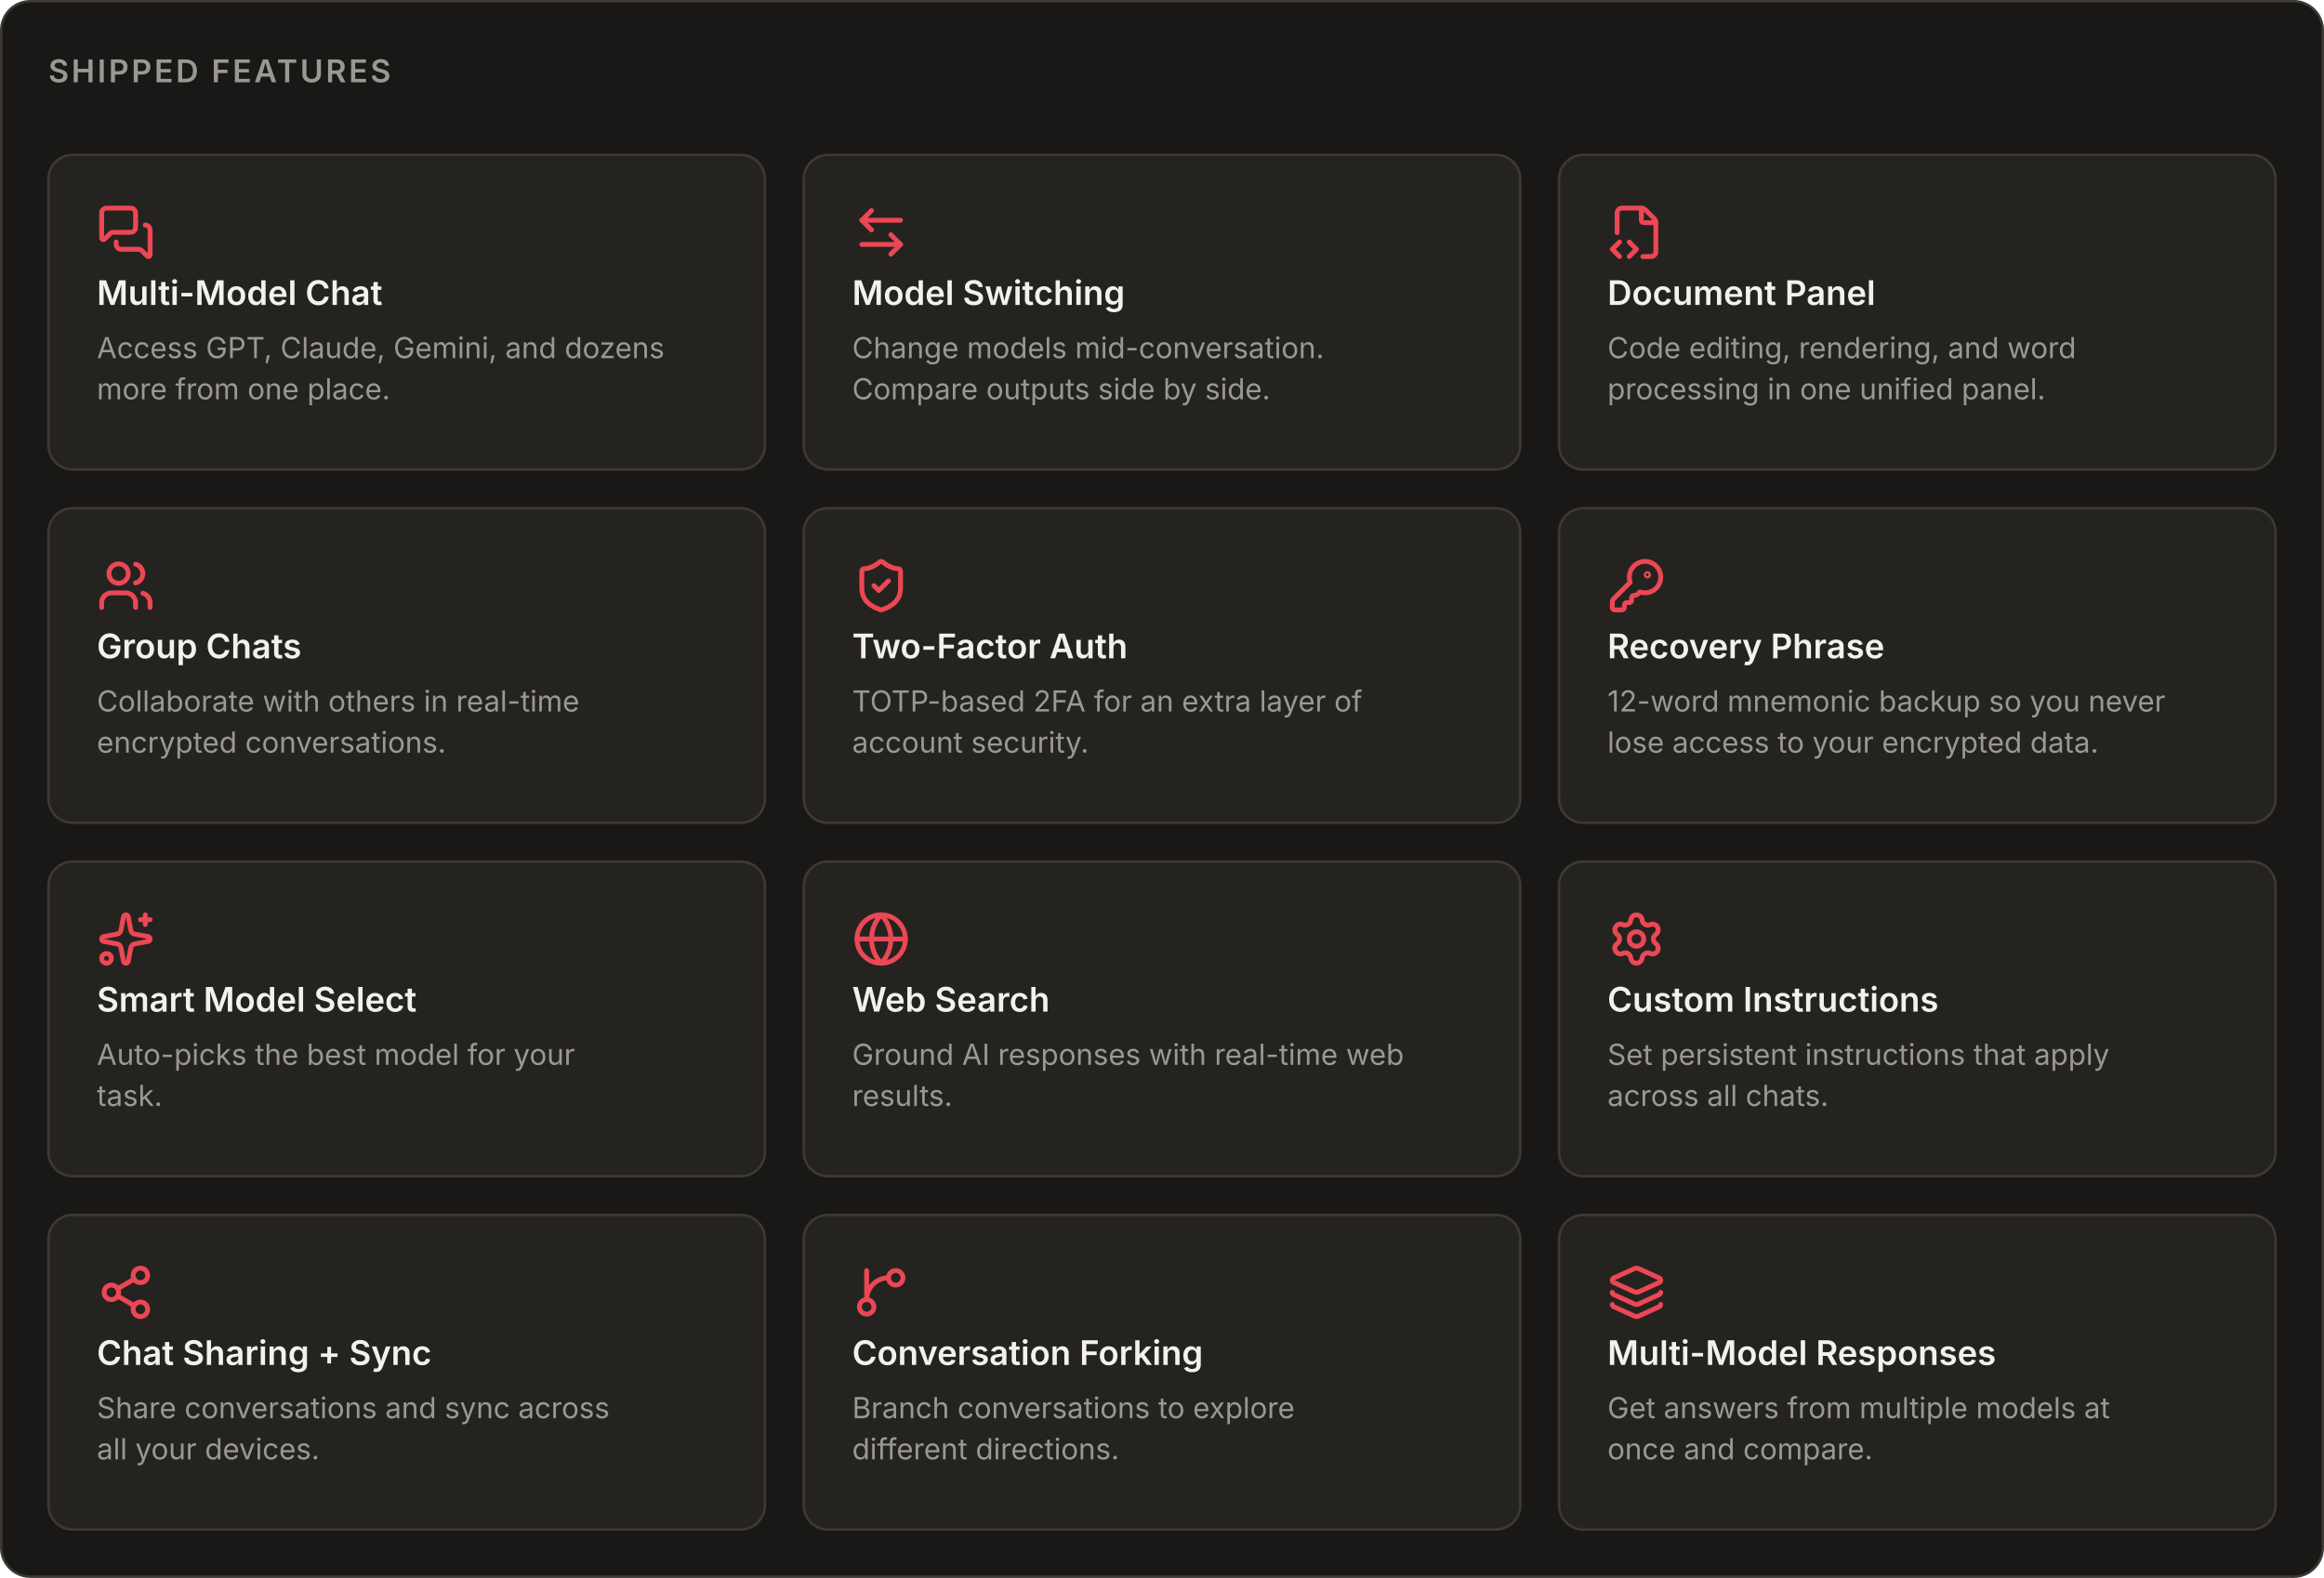
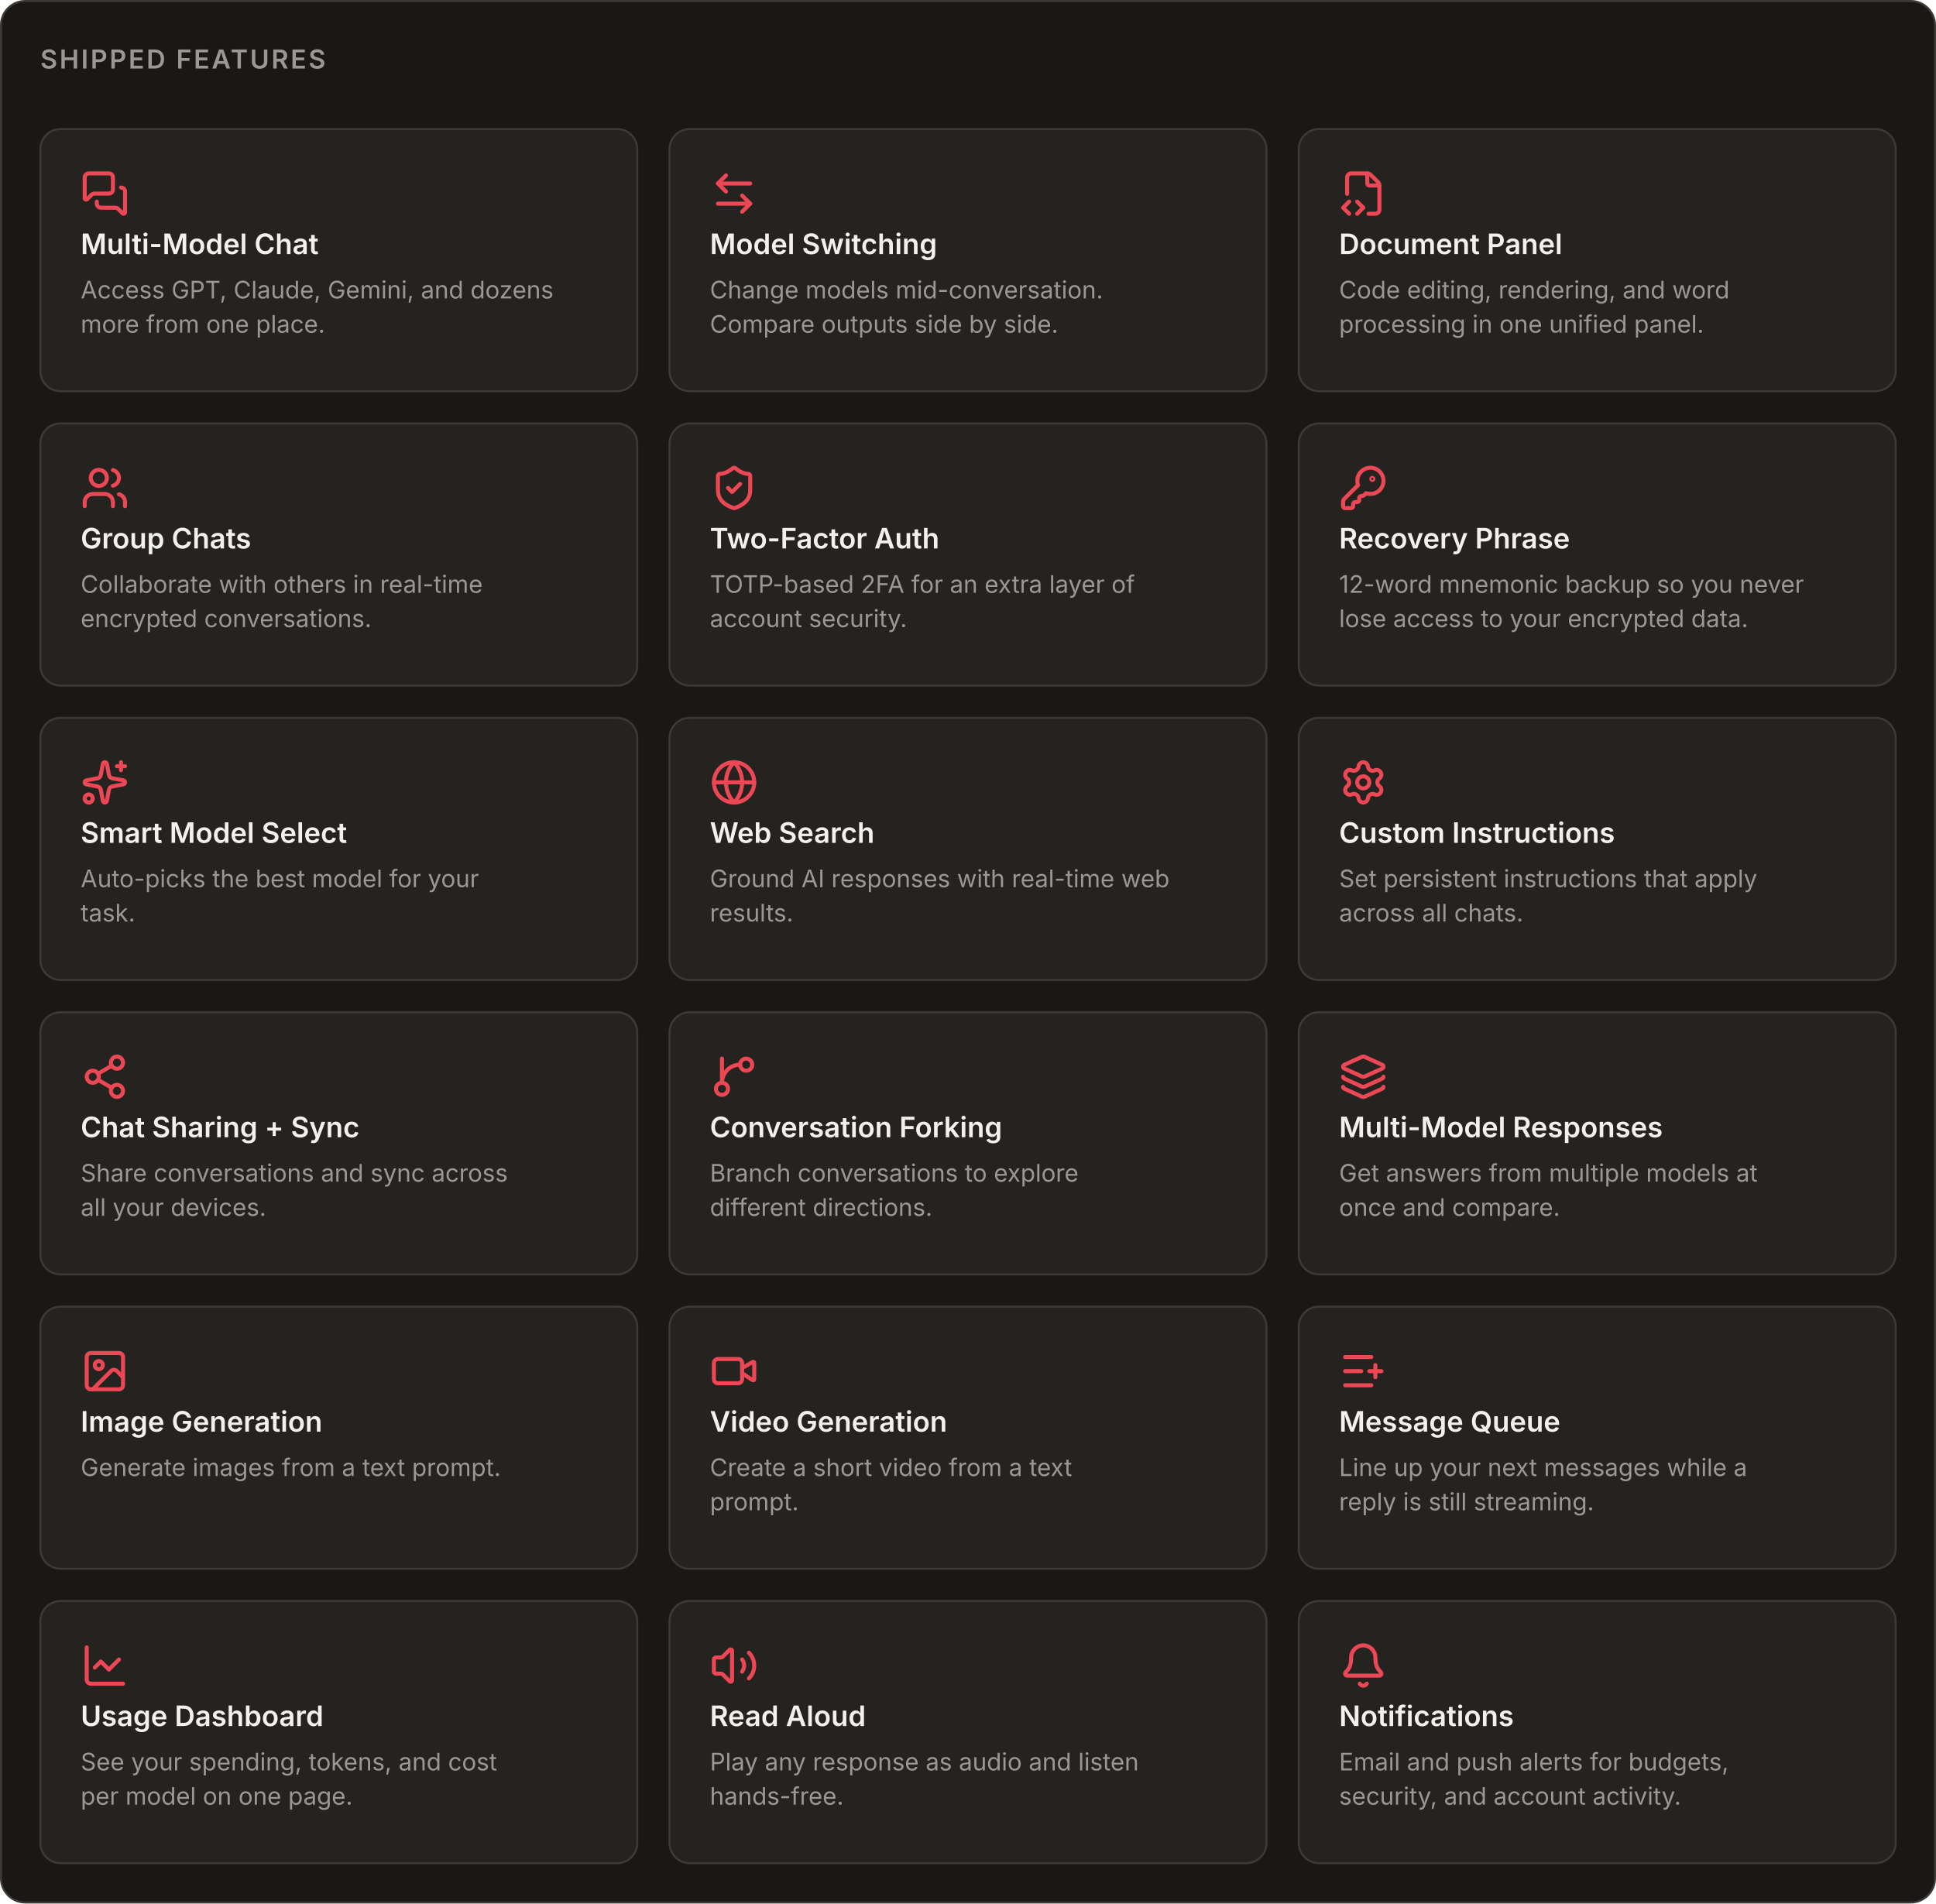
- <svg xmlns="http://www.w3.org/2000/svg" viewBox="0 0 960 652" width="100%">
-   <rect x="0.5" y="0.5" width="959" height="651" rx="12" fill="#1a1816" stroke="#3d3a36" />
+ <svg xmlns="http://www.w3.org/2000/svg" viewBox="0 0 960 944" width="100%">
+   <rect x="0.5" y="0.5" width="959" height="943" rx="12" fill="#1a1816" stroke="#3d3a36" />
  <text x="20" y="34" font-family="-apple-system, BlinkMacSystemFont, &quot;Segoe UI&quot;, system-ui, sans-serif" font-size="13" font-weight="600" fill="#9a9894" letter-spacing="0.08em">SHIPPED FEATURES</text>
  <g>
    <rect x="20" y="64" width="296" height="130" rx="10" fill="#252320" stroke="#3d3a36" stroke-width="1" />
    <svg x="40" y="84" width="24" height="24" viewBox="0 0 24 24" fill="none" stroke="#ec4755" stroke-width="2" stroke-linecap="round" stroke-linejoin="round">
      <path d="M16 10a2 2 0 0 1-2 2H6.828a2 2 0 0 0-1.414.586l-2.202 2.202A.71.71 0 0 1 2 14.286V4a2 2 0 0 1 2-2h10a2 2 0 0 1 2 2z" />
      <path d="M20 9a2 2 0 0 1 2 2v10.286a.71.71 0 0 1-1.212.502l-2.202-2.202A2 2 0 0 0 17.172 19H10a2 2 0 0 1-2-2v-1" />
    </svg>
    <text x="40" y="126" font-family="-apple-system, BlinkMacSystemFont, &quot;Segoe UI&quot;, system-ui, sans-serif" font-size="14" font-weight="600" fill="#f2f1ef">Multi-Model Chat</text>
    <text x="40" y="148" font-family="-apple-system, BlinkMacSystemFont, &quot;Segoe UI&quot;, system-ui, sans-serif" font-size="12" fill="#9a9894">Access GPT, Claude, Gemini, and dozens</text>
    <text x="40" y="165" font-family="-apple-system, BlinkMacSystemFont, &quot;Segoe UI&quot;, system-ui, sans-serif" font-size="12" fill="#9a9894">more from one place.</text>
  </g>
  <g>
    <rect x="332" y="64" width="296" height="130" rx="10" fill="#252320" stroke="#3d3a36" stroke-width="1" />
    <svg x="352" y="84" width="24" height="24" viewBox="0 0 24 24" fill="none" stroke="#ec4755" stroke-width="2" stroke-linecap="round" stroke-linejoin="round">
      <path d="M8 3 4 7l4 4" />
      <path d="M4 7h16" />
      <path d="m16 21 4-4-4-4" />
      <path d="M20 17H4" />
    </svg>
    <text x="352" y="126" font-family="-apple-system, BlinkMacSystemFont, &quot;Segoe UI&quot;, system-ui, sans-serif" font-size="14" font-weight="600" fill="#f2f1ef">Model Switching</text>
    <text x="352" y="148" font-family="-apple-system, BlinkMacSystemFont, &quot;Segoe UI&quot;, system-ui, sans-serif" font-size="12" fill="#9a9894">Change models mid-conversation.</text>
    <text x="352" y="165" font-family="-apple-system, BlinkMacSystemFont, &quot;Segoe UI&quot;, system-ui, sans-serif" font-size="12" fill="#9a9894">Compare outputs side by side.</text>
  </g>
  <g>
    <rect x="644" y="64" width="296" height="130" rx="10" fill="#252320" stroke="#3d3a36" stroke-width="1" />
    <svg x="664" y="84" width="24" height="24" viewBox="0 0 24 24" fill="none" stroke="#ec4755" stroke-width="2" stroke-linecap="round" stroke-linejoin="round">
      <path d="M4 12.15V4a2 2 0 0 1 2-2h8a2.4 2.4 0 0 1 1.706.706l3.588 3.588A2.4 2.4 0 0 1 20 8v12a2 2 0 0 1-2 2h-3.35" />
      <path d="M14 2v5a1 1 0 0 0 1 1h5" />
      <path d="m5 16-3 3 3 3" />
      <path d="m9 22 3-3-3-3" />
    </svg>
    <text x="664" y="126" font-family="-apple-system, BlinkMacSystemFont, &quot;Segoe UI&quot;, system-ui, sans-serif" font-size="14" font-weight="600" fill="#f2f1ef">Document Panel</text>
    <text x="664" y="148" font-family="-apple-system, BlinkMacSystemFont, &quot;Segoe UI&quot;, system-ui, sans-serif" font-size="12" fill="#9a9894">Code editing, rendering, and word</text>
    <text x="664" y="165" font-family="-apple-system, BlinkMacSystemFont, &quot;Segoe UI&quot;, system-ui, sans-serif" font-size="12" fill="#9a9894">processing in one unified panel.</text>
  </g>
  <g>
    <rect x="20" y="210" width="296" height="130" rx="10" fill="#252320" stroke="#3d3a36" stroke-width="1" />
    <svg x="40" y="230" width="24" height="24" viewBox="0 0 24 24" fill="none" stroke="#ec4755" stroke-width="2" stroke-linecap="round" stroke-linejoin="round">
      <path d="M16 21v-2a4 4 0 0 0-4-4H6a4 4 0 0 0-4 4v2" />
      <path d="M16 3.128a4 4 0 0 1 0 7.744" />
      <path d="M22 21v-2a4 4 0 0 0-3-3.87" />
      <circle cx="9" cy="7" r="4" />
    </svg>
    <text x="40" y="272" font-family="-apple-system, BlinkMacSystemFont, &quot;Segoe UI&quot;, system-ui, sans-serif" font-size="14" font-weight="600" fill="#f2f1ef">Group Chats</text>
    <text x="40" y="294" font-family="-apple-system, BlinkMacSystemFont, &quot;Segoe UI&quot;, system-ui, sans-serif" font-size="12" fill="#9a9894">Collaborate with others in real-time</text>
    <text x="40" y="311" font-family="-apple-system, BlinkMacSystemFont, &quot;Segoe UI&quot;, system-ui, sans-serif" font-size="12" fill="#9a9894">encrypted conversations.</text>
  </g>
  <g>
    <rect x="332" y="210" width="296" height="130" rx="10" fill="#252320" stroke="#3d3a36" stroke-width="1" />
    <svg x="352" y="230" width="24" height="24" viewBox="0 0 24 24" fill="none" stroke="#ec4755" stroke-width="2" stroke-linecap="round" stroke-linejoin="round">
      <path d="M20 13c0 5-3.5 7.5-7.66 8.95a1 1 0 0 1-.67-.01C7.5 20.5 4 18 4 13V6a1 1 0 0 1 1-1c2 0 4.5-1.2 6.24-2.72a1.17 1.17 0 0 1 1.52 0C14.51 3.81 17 5 19 5a1 1 0 0 1 1 1z" />
      <path d="m9 12 2 2 4-4" />
    </svg>
    <text x="352" y="272" font-family="-apple-system, BlinkMacSystemFont, &quot;Segoe UI&quot;, system-ui, sans-serif" font-size="14" font-weight="600" fill="#f2f1ef">Two-Factor Auth</text>
    <text x="352" y="294" font-family="-apple-system, BlinkMacSystemFont, &quot;Segoe UI&quot;, system-ui, sans-serif" font-size="12" fill="#9a9894">TOTP-based 2FA for an extra layer of</text>
    <text x="352" y="311" font-family="-apple-system, BlinkMacSystemFont, &quot;Segoe UI&quot;, system-ui, sans-serif" font-size="12" fill="#9a9894">account security.</text>
  </g>
  <g>
    <rect x="644" y="210" width="296" height="130" rx="10" fill="#252320" stroke="#3d3a36" stroke-width="1" />
    <svg x="664" y="230" width="24" height="24" viewBox="0 0 24 24" fill="none" stroke="#ec4755" stroke-width="2" stroke-linecap="round" stroke-linejoin="round">
      <path d="M2.586 17.414A2 2 0 0 0 2 18.828V21a1 1 0 0 0 1 1h3a1 1 0 0 0 1-1v-1a1 1 0 0 1 1-1h1a1 1 0 0 0 1-1v-1a1 1 0 0 1 1-1h.172a2 2 0 0 0 1.414-.586l.814-.814a6.5 6.5 0 1 0-4-4z" />
      <circle cx="16.5" cy="7.5" r=".5" fill="currentColor" />
    </svg>
    <text x="664" y="272" font-family="-apple-system, BlinkMacSystemFont, &quot;Segoe UI&quot;, system-ui, sans-serif" font-size="14" font-weight="600" fill="#f2f1ef">Recovery Phrase</text>
    <text x="664" y="294" font-family="-apple-system, BlinkMacSystemFont, &quot;Segoe UI&quot;, system-ui, sans-serif" font-size="12" fill="#9a9894">12-word mnemonic backup so you never</text>
    <text x="664" y="311" font-family="-apple-system, BlinkMacSystemFont, &quot;Segoe UI&quot;, system-ui, sans-serif" font-size="12" fill="#9a9894">lose access to your encrypted data.</text>
  </g>
  <g>
    <rect x="20" y="356" width="296" height="130" rx="10" fill="#252320" stroke="#3d3a36" stroke-width="1" />
    <svg x="40" y="376" width="24" height="24" viewBox="0 0 24 24" fill="none" stroke="#ec4755" stroke-width="2" stroke-linecap="round" stroke-linejoin="round">
      <path d="M11.017 2.814a1 1 0 0 1 1.966 0l1.051 5.558a2 2 0 0 0 1.594 1.594l5.558 1.051a1 1 0 0 1 0 1.966l-5.558 1.051a2 2 0 0 0-1.594 1.594l-1.051 5.558a1 1 0 0 1-1.966 0l-1.051-5.558a2 2 0 0 0-1.594-1.594l-5.558-1.051a1 1 0 0 1 0-1.966l5.558-1.051a2 2 0 0 0 1.594-1.594z" />
      <path d="M20 2v4" />
      <path d="M22 4h-4" />
      <circle cx="4" cy="20" r="2" />
    </svg>
    <text x="40" y="418" font-family="-apple-system, BlinkMacSystemFont, &quot;Segoe UI&quot;, system-ui, sans-serif" font-size="14" font-weight="600" fill="#f2f1ef">Smart Model Select</text>
    <text x="40" y="440" font-family="-apple-system, BlinkMacSystemFont, &quot;Segoe UI&quot;, system-ui, sans-serif" font-size="12" fill="#9a9894">Auto-picks the best model for your</text>
    <text x="40" y="457" font-family="-apple-system, BlinkMacSystemFont, &quot;Segoe UI&quot;, system-ui, sans-serif" font-size="12" fill="#9a9894">task.</text>
  </g>
  <g>
    <rect x="332" y="356" width="296" height="130" rx="10" fill="#252320" stroke="#3d3a36" stroke-width="1" />
    <svg x="352" y="376" width="24" height="24" viewBox="0 0 24 24" fill="none" stroke="#ec4755" stroke-width="2" stroke-linecap="round" stroke-linejoin="round">
      <circle cx="12" cy="12" r="10" />
      <path d="M12 2a14.5 14.5 0 0 0 0 20 14.5 14.5 0 0 0 0-20" />
      <path d="M2 12h20" />
    </svg>
    <text x="352" y="418" font-family="-apple-system, BlinkMacSystemFont, &quot;Segoe UI&quot;, system-ui, sans-serif" font-size="14" font-weight="600" fill="#f2f1ef">Web Search</text>
    <text x="352" y="440" font-family="-apple-system, BlinkMacSystemFont, &quot;Segoe UI&quot;, system-ui, sans-serif" font-size="12" fill="#9a9894">Ground AI responses with real-time web</text>
    <text x="352" y="457" font-family="-apple-system, BlinkMacSystemFont, &quot;Segoe UI&quot;, system-ui, sans-serif" font-size="12" fill="#9a9894">results.</text>
  </g>
  <g>
    <rect x="644" y="356" width="296" height="130" rx="10" fill="#252320" stroke="#3d3a36" stroke-width="1" />
    <svg x="664" y="376" width="24" height="24" viewBox="0 0 24 24" fill="none" stroke="#ec4755" stroke-width="2" stroke-linecap="round" stroke-linejoin="round">
      <path d="M9.671 4.136a2.34 2.34 0 0 1 4.659 0 2.34 2.34 0 0 0 3.319 1.915 2.34 2.34 0 0 1 2.33 4.033 2.34 2.34 0 0 0 0 3.831 2.34 2.34 0 0 1-2.33 4.033 2.34 2.34 0 0 0-3.319 1.915 2.34 2.34 0 0 1-4.659 0 2.34 2.34 0 0 0-3.32-1.915 2.34 2.34 0 0 1-2.33-4.033 2.34 2.34 0 0 0 0-3.831A2.34 2.34 0 0 1 6.35 6.051a2.34 2.34 0 0 0 3.319-1.915" />
      <circle cx="12" cy="12" r="3" />
    </svg>
    <text x="664" y="418" font-family="-apple-system, BlinkMacSystemFont, &quot;Segoe UI&quot;, system-ui, sans-serif" font-size="14" font-weight="600" fill="#f2f1ef">Custom Instructions</text>
    <text x="664" y="440" font-family="-apple-system, BlinkMacSystemFont, &quot;Segoe UI&quot;, system-ui, sans-serif" font-size="12" fill="#9a9894">Set persistent instructions that apply</text>
    <text x="664" y="457" font-family="-apple-system, BlinkMacSystemFont, &quot;Segoe UI&quot;, system-ui, sans-serif" font-size="12" fill="#9a9894">across all chats.</text>
  </g>
  <g>
    <rect x="20" y="502" width="296" height="130" rx="10" fill="#252320" stroke="#3d3a36" stroke-width="1" />
    <svg x="40" y="522" width="24" height="24" viewBox="0 0 24 24" fill="none" stroke="#ec4755" stroke-width="2" stroke-linecap="round" stroke-linejoin="round">
      <circle cx="18" cy="5" r="3" />
      <circle cx="6" cy="12" r="3" />
      <circle cx="18" cy="19" r="3" />
      <line x1="8.59" x2="15.42" y1="13.51" y2="17.49" />
      <line x1="15.41" x2="8.59" y1="6.51" y2="10.49" />
    </svg>
    <text x="40" y="564" font-family="-apple-system, BlinkMacSystemFont, &quot;Segoe UI&quot;, system-ui, sans-serif" font-size="14" font-weight="600" fill="#f2f1ef">Chat Sharing + Sync</text>
    <text x="40" y="586" font-family="-apple-system, BlinkMacSystemFont, &quot;Segoe UI&quot;, system-ui, sans-serif" font-size="12" fill="#9a9894">Share conversations and sync across</text>
    <text x="40" y="603" font-family="-apple-system, BlinkMacSystemFont, &quot;Segoe UI&quot;, system-ui, sans-serif" font-size="12" fill="#9a9894">all your devices.</text>
  </g>
  <g>
    <rect x="332" y="502" width="296" height="130" rx="10" fill="#252320" stroke="#3d3a36" stroke-width="1" />
    <svg x="352" y="522" width="24" height="24" viewBox="0 0 24 24" fill="none" stroke="#ec4755" stroke-width="2" stroke-linecap="round" stroke-linejoin="round">
      <path d="M15 6a9 9 0 0 0-9 9V3" />
      <circle cx="18" cy="6" r="3" />
      <circle cx="6" cy="18" r="3" />
    </svg>
    <text x="352" y="564" font-family="-apple-system, BlinkMacSystemFont, &quot;Segoe UI&quot;, system-ui, sans-serif" font-size="14" font-weight="600" fill="#f2f1ef">Conversation Forking</text>
    <text x="352" y="586" font-family="-apple-system, BlinkMacSystemFont, &quot;Segoe UI&quot;, system-ui, sans-serif" font-size="12" fill="#9a9894">Branch conversations to explore</text>
    <text x="352" y="603" font-family="-apple-system, BlinkMacSystemFont, &quot;Segoe UI&quot;, system-ui, sans-serif" font-size="12" fill="#9a9894">different directions.</text>
  </g>
  <g>
    <rect x="644" y="502" width="296" height="130" rx="10" fill="#252320" stroke="#3d3a36" stroke-width="1" />
    <svg x="664" y="522" width="24" height="24" viewBox="0 0 24 24" fill="none" stroke="#ec4755" stroke-width="2" stroke-linecap="round" stroke-linejoin="round">
      <path d="M12.83 2.18a2 2 0 0 0-1.66 0L2.6 6.08a1 1 0 0 0 0 1.83l8.58 3.91a2 2 0 0 0 1.66 0l8.58-3.9a1 1 0 0 0 0-1.83z" />
      <path d="M2 12a1 1 0 0 0 .58.91l8.6 3.91a2 2 0 0 0 1.65 0l8.58-3.9A1 1 0 0 0 22 12" />
      <path d="M2 17a1 1 0 0 0 .58.91l8.6 3.91a2 2 0 0 0 1.65 0l8.58-3.9A1 1 0 0 0 22 17" />
    </svg>
    <text x="664" y="564" font-family="-apple-system, BlinkMacSystemFont, &quot;Segoe UI&quot;, system-ui, sans-serif" font-size="14" font-weight="600" fill="#f2f1ef">Multi-Model Responses</text>
    <text x="664" y="586" font-family="-apple-system, BlinkMacSystemFont, &quot;Segoe UI&quot;, system-ui, sans-serif" font-size="12" fill="#9a9894">Get answers from multiple models at</text>
    <text x="664" y="603" font-family="-apple-system, BlinkMacSystemFont, &quot;Segoe UI&quot;, system-ui, sans-serif" font-size="12" fill="#9a9894">once and compare.</text>
  </g>
+   <g>
+     <rect x="20" y="648" width="296" height="130" rx="10" fill="#252320" stroke="#3d3a36" stroke-width="1" />
+     <svg x="40" y="668" width="24" height="24" viewBox="0 0 24 24" fill="none" stroke="#ec4755" stroke-width="2" stroke-linecap="round" stroke-linejoin="round">
+       <rect width="18" height="18" x="3" y="3" rx="2" ry="2" />
+       <circle cx="9" cy="9" r="2" />
+       <path d="m21 15-3.086-3.086a2 2 0 0 0-2.828 0L6 21" />
+     </svg>
+     <text x="40" y="710" font-family="-apple-system, BlinkMacSystemFont, &quot;Segoe UI&quot;, system-ui, sans-serif" font-size="14" font-weight="600" fill="#f2f1ef">Image Generation</text>
+     <text x="40" y="732" font-family="-apple-system, BlinkMacSystemFont, &quot;Segoe UI&quot;, system-ui, sans-serif" font-size="12" fill="#9a9894">Generate images from a text prompt.</text>
+   </g>
+   <g>
+     <rect x="332" y="648" width="296" height="130" rx="10" fill="#252320" stroke="#3d3a36" stroke-width="1" />
+     <svg x="352" y="668" width="24" height="24" viewBox="0 0 24 24" fill="none" stroke="#ec4755" stroke-width="2" stroke-linecap="round" stroke-linejoin="round">
+       <path d="m16 13 5.223 3.482a.5.5 0 0 0 .777-.416V7.87a.5.5 0 0 0-.752-.432L16 10.5" />
+       <rect x="2" y="6" width="14" height="12" rx="2" />
+     </svg>
+     <text x="352" y="710" font-family="-apple-system, BlinkMacSystemFont, &quot;Segoe UI&quot;, system-ui, sans-serif" font-size="14" font-weight="600" fill="#f2f1ef">Video Generation</text>
+     <text x="352" y="732" font-family="-apple-system, BlinkMacSystemFont, &quot;Segoe UI&quot;, system-ui, sans-serif" font-size="12" fill="#9a9894">Create a short video from a text</text>
+     <text x="352" y="749" font-family="-apple-system, BlinkMacSystemFont, &quot;Segoe UI&quot;, system-ui, sans-serif" font-size="12" fill="#9a9894">prompt.</text>
+   </g>
+   <g>
+     <rect x="644" y="648" width="296" height="130" rx="10" fill="#252320" stroke="#3d3a36" stroke-width="1" />
+     <svg x="664" y="668" width="24" height="24" viewBox="0 0 24 24" fill="none" stroke="#ec4755" stroke-width="2" stroke-linecap="round" stroke-linejoin="round">
+       <path d="M16 5H3" />
+       <path d="M11 12H3" />
+       <path d="M16 19H3" />
+       <path d="M18 9v6" />
+       <path d="M21 12h-6" />
+     </svg>
+     <text x="664" y="710" font-family="-apple-system, BlinkMacSystemFont, &quot;Segoe UI&quot;, system-ui, sans-serif" font-size="14" font-weight="600" fill="#f2f1ef">Message Queue</text>
+     <text x="664" y="732" font-family="-apple-system, BlinkMacSystemFont, &quot;Segoe UI&quot;, system-ui, sans-serif" font-size="12" fill="#9a9894">Line up your next messages while a</text>
+     <text x="664" y="749" font-family="-apple-system, BlinkMacSystemFont, &quot;Segoe UI&quot;, system-ui, sans-serif" font-size="12" fill="#9a9894">reply is still streaming.</text>
+   </g>
+   <g>
+     <rect x="20" y="794" width="296" height="130" rx="10" fill="#252320" stroke="#3d3a36" stroke-width="1" />
+     <svg x="40" y="814" width="24" height="24" viewBox="0 0 24 24" fill="none" stroke="#ec4755" stroke-width="2" stroke-linecap="round" stroke-linejoin="round">
+       <path d="M3 3v16a2 2 0 0 0 2 2h16" />
+       <path d="m19 9-5 5-4-4-3 3" />
+     </svg>
+     <text x="40" y="856" font-family="-apple-system, BlinkMacSystemFont, &quot;Segoe UI&quot;, system-ui, sans-serif" font-size="14" font-weight="600" fill="#f2f1ef">Usage Dashboard</text>
+     <text x="40" y="878" font-family="-apple-system, BlinkMacSystemFont, &quot;Segoe UI&quot;, system-ui, sans-serif" font-size="12" fill="#9a9894">See your spending, tokens, and cost</text>
+     <text x="40" y="895" font-family="-apple-system, BlinkMacSystemFont, &quot;Segoe UI&quot;, system-ui, sans-serif" font-size="12" fill="#9a9894">per model on one page.</text>
+   </g>
+   <g>
+     <rect x="332" y="794" width="296" height="130" rx="10" fill="#252320" stroke="#3d3a36" stroke-width="1" />
+     <svg x="352" y="814" width="24" height="24" viewBox="0 0 24 24" fill="none" stroke="#ec4755" stroke-width="2" stroke-linecap="round" stroke-linejoin="round">
+       <path d="M11 4.702a.705.705 0 0 0-1.203-.498L6.413 7.587A1.4 1.4 0 0 1 5.416 8H3a1 1 0 0 0-1 1v6a1 1 0 0 0 1 1h2.416a1.4 1.4 0 0 1 .997.413l3.383 3.384A.705.705 0 0 0 11 19.298z" />
+       <path d="M16 9a5 5 0 0 1 0 6" />
+       <path d="M19.364 18.364a9 9 0 0 0 0-12.728" />
+     </svg>
+     <text x="352" y="856" font-family="-apple-system, BlinkMacSystemFont, &quot;Segoe UI&quot;, system-ui, sans-serif" font-size="14" font-weight="600" fill="#f2f1ef">Read Aloud</text>
+     <text x="352" y="878" font-family="-apple-system, BlinkMacSystemFont, &quot;Segoe UI&quot;, system-ui, sans-serif" font-size="12" fill="#9a9894">Play any response as audio and listen</text>
+     <text x="352" y="895" font-family="-apple-system, BlinkMacSystemFont, &quot;Segoe UI&quot;, system-ui, sans-serif" font-size="12" fill="#9a9894">hands-free.</text>
+   </g>
+   <g>
+     <rect x="644" y="794" width="296" height="130" rx="10" fill="#252320" stroke="#3d3a36" stroke-width="1" />
+     <svg x="664" y="814" width="24" height="24" viewBox="0 0 24 24" fill="none" stroke="#ec4755" stroke-width="2" stroke-linecap="round" stroke-linejoin="round">
+       <path d="M10.268 21a2 2 0 0 0 3.464 0" />
+       <path d="M3.262 15.326A1 1 0 0 0 4 17h16a1 1 0 0 0 .74-1.673C19.41 13.956 18 12.499 18 8A6 6 0 0 0 6 8c0 4.499-1.411 5.956-2.738 7.326" />
+     </svg>
+     <text x="664" y="856" font-family="-apple-system, BlinkMacSystemFont, &quot;Segoe UI&quot;, system-ui, sans-serif" font-size="14" font-weight="600" fill="#f2f1ef">Notifications</text>
+     <text x="664" y="878" font-family="-apple-system, BlinkMacSystemFont, &quot;Segoe UI&quot;, system-ui, sans-serif" font-size="12" fill="#9a9894">Email and push alerts for budgets,</text>
+     <text x="664" y="895" font-family="-apple-system, BlinkMacSystemFont, &quot;Segoe UI&quot;, system-ui, sans-serif" font-size="12" fill="#9a9894">security, and account activity.</text>
+   </g>
</svg>
